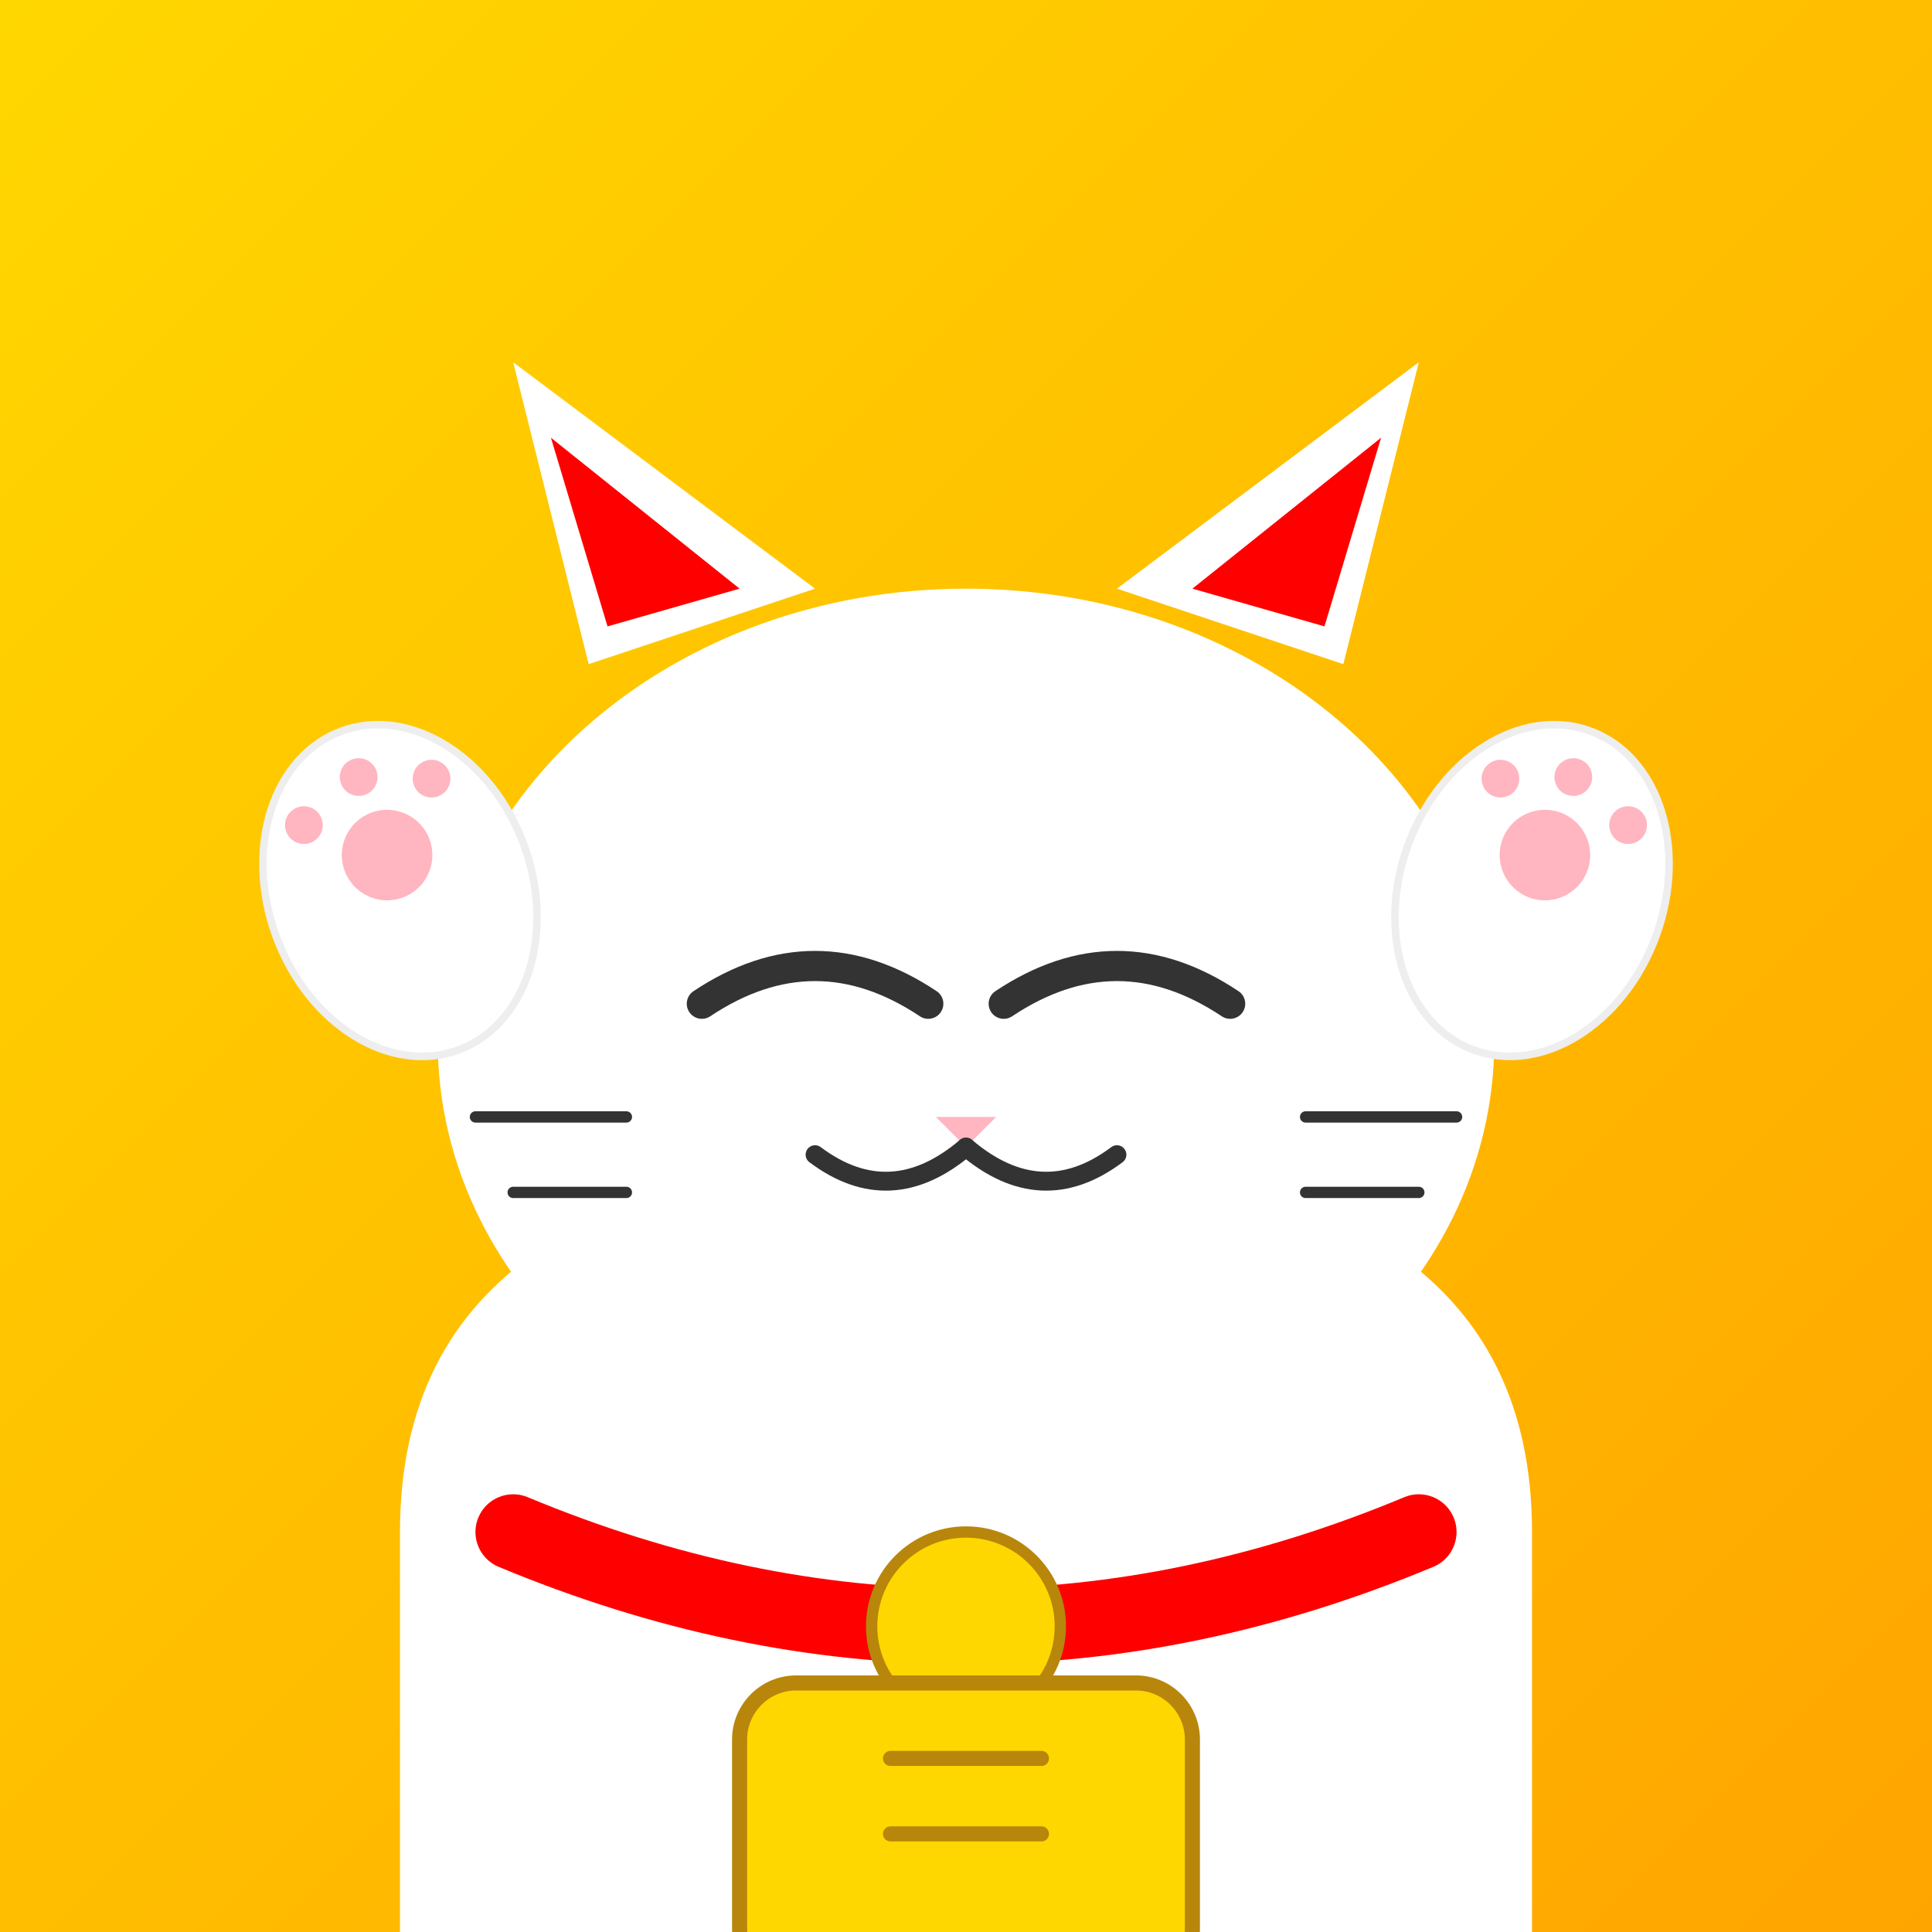
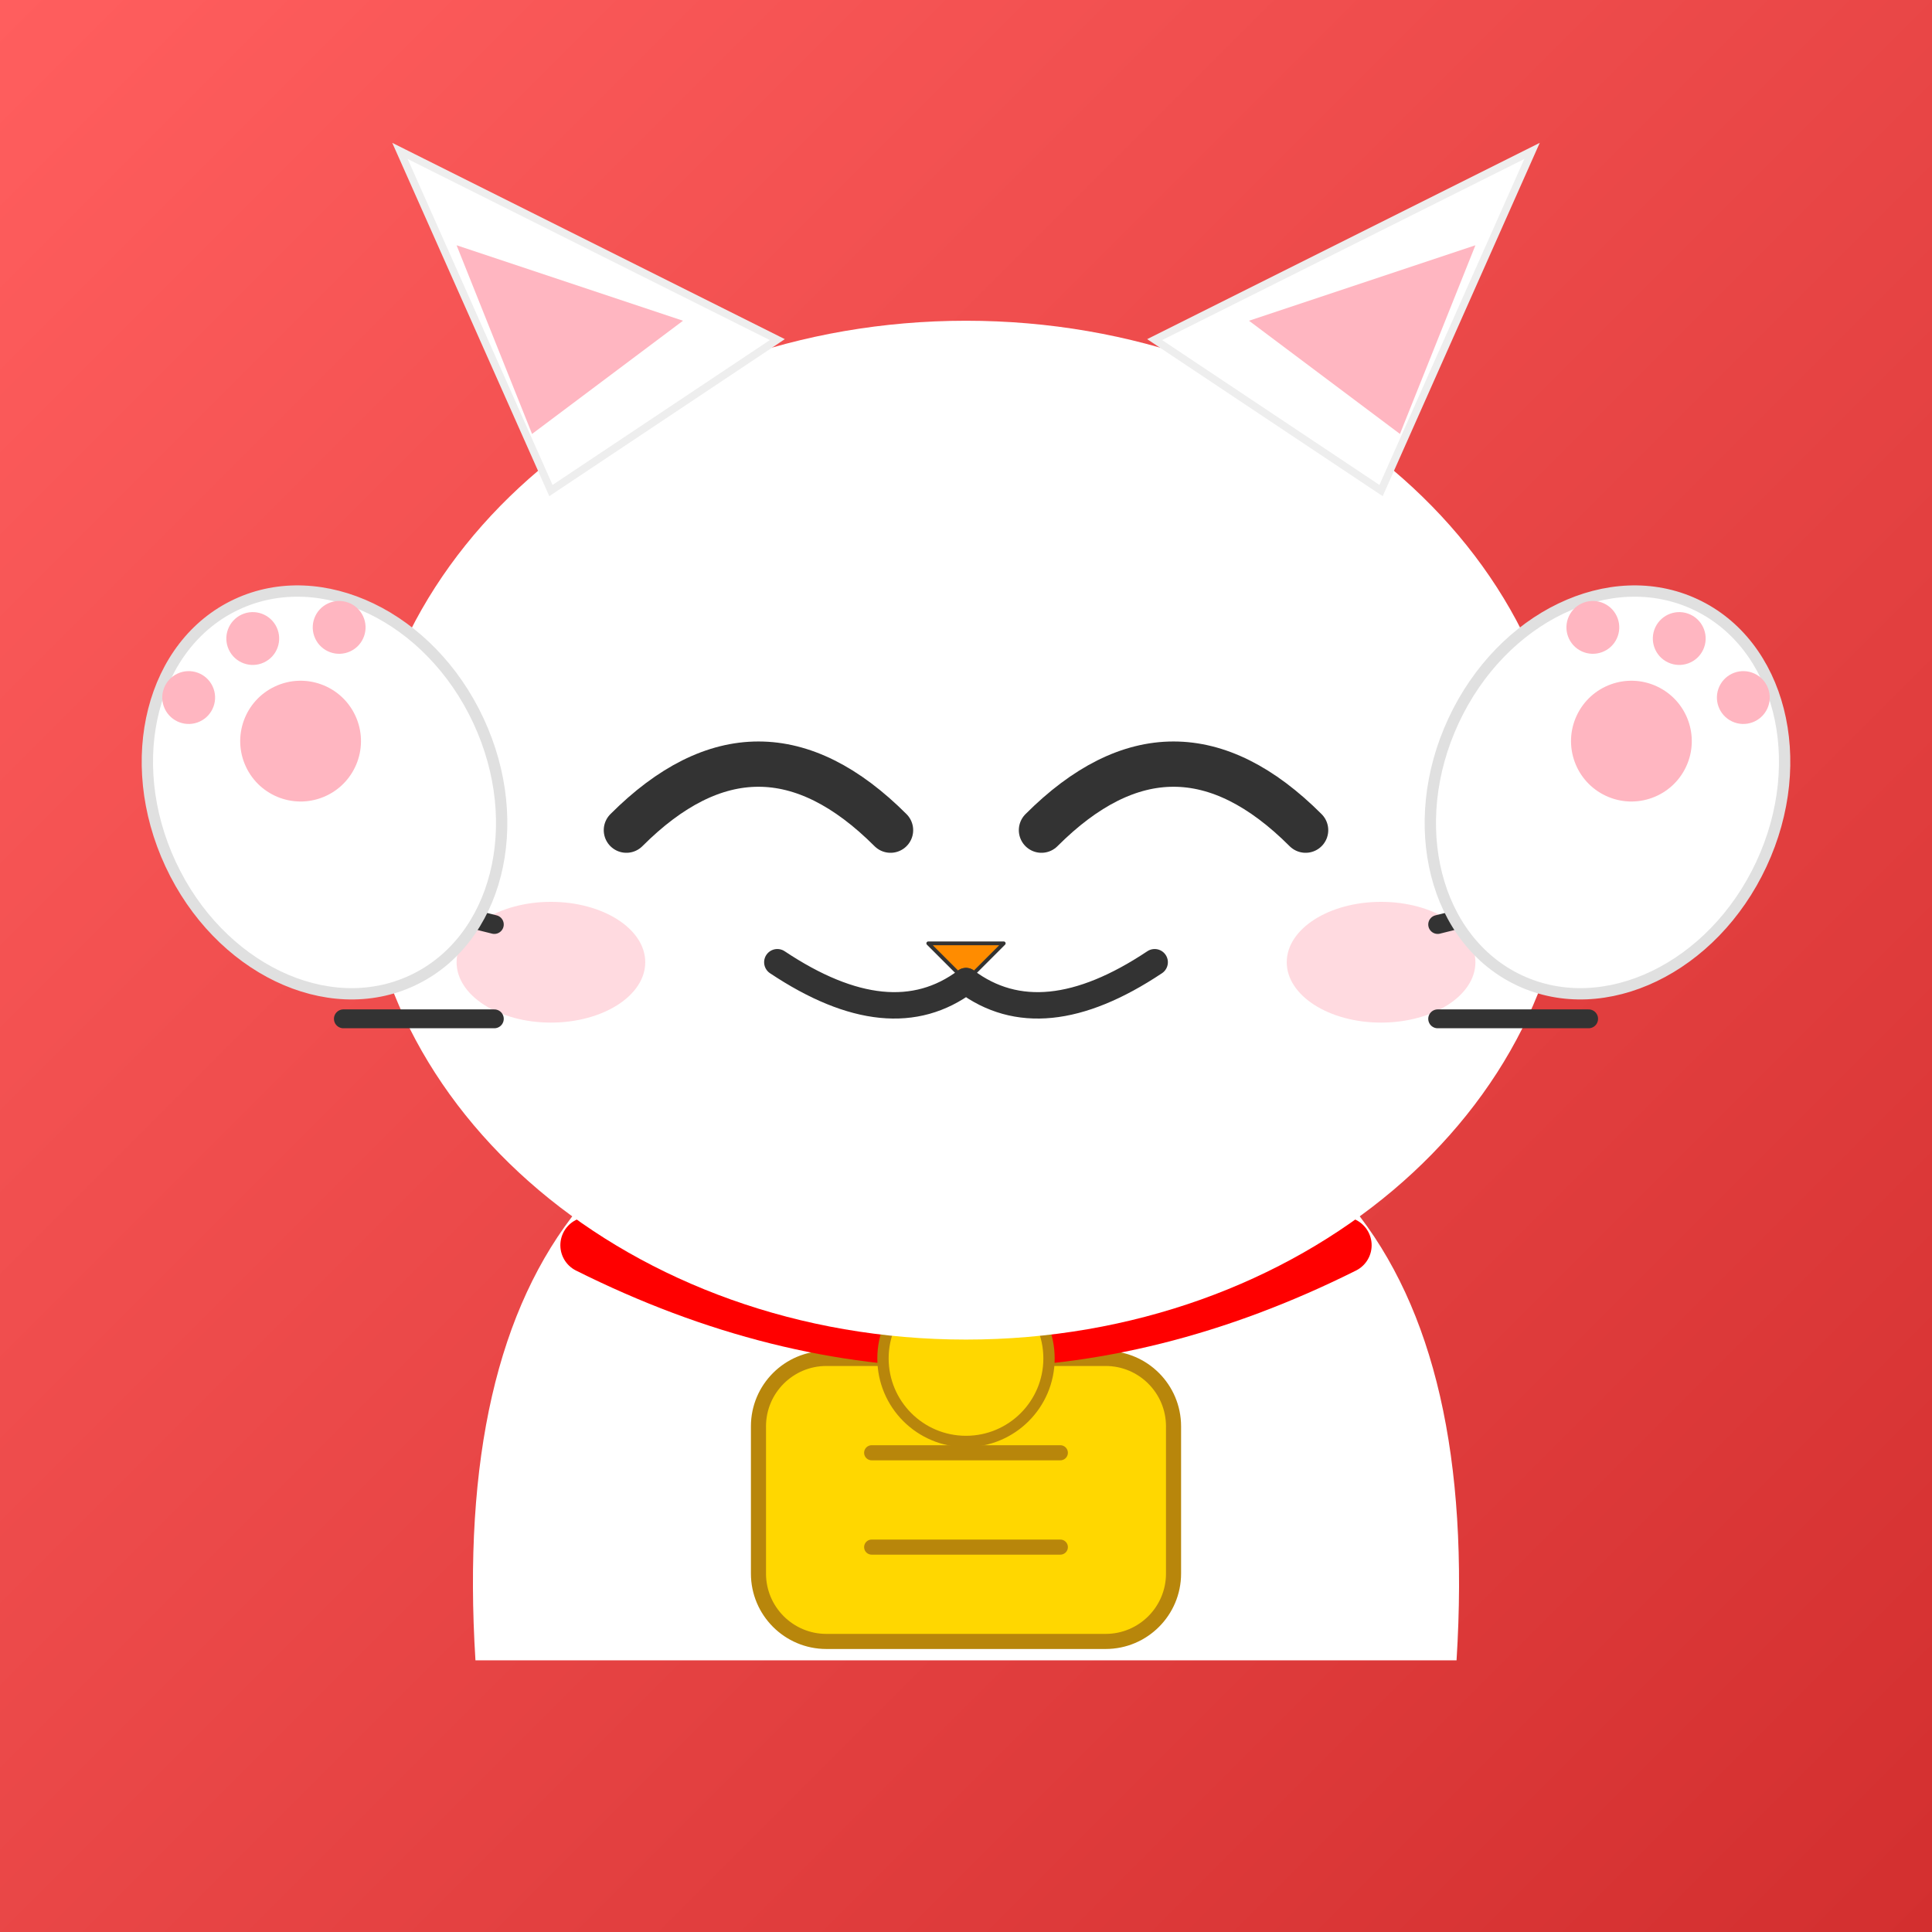
<svg xmlns="http://www.w3.org/2000/svg" width="512" height="512" viewBox="0 0 512 512" fill="none">
  <defs>
    <linearGradient id="bgGrad" x1="0" y1="0" x2="512" y2="512" gradientUnits="userSpaceOnUse">
-       <stop offset="0%" stop-color="#FFD700" />
-       <stop offset="100%" stop-color="#FFA500" />
+       <stop offset="0%" stop-color="#FF5E5E" />
+       <stop offset="100%" stop-color="#D32F2F" />
    </linearGradient>
  </defs>
  <rect width="512" height="512" fill="url(#bgGrad)" />
-   <g transform="translate(256, 256)">
-     <path d="M-150 150 Q-150 50 0 50 Q150 50 150 150 V260 H-150 V150" fill="#FFFFFF" />
-     <path d="M-120 150 Q0 200 120 150" stroke="#FF0000" stroke-width="20" stroke-linecap="round" fill="none" />
-     <circle cx="0" cy="175" r="25" fill="#FFD700" stroke="#B8860B" stroke-width="3" />
-     <g transform="translate(0, 220)">
-       <rect x="-60" y="-30" width="120" height="80" rx="15" fill="#FFD700" stroke="#B8860B" stroke-width="4" />
-       <path d="M-20 -10 H20 M-20 10 H20" stroke="#B8860B" stroke-width="4" stroke-linecap="round" />
+   <g transform="translate(256, 280)">
+     <path d="M-130 160 Q-140 0 0 0 Q140 0 130 160 Z" fill="#FFFFFF" />
+     <rect x="-55" y="80" width="110" height="75" rx="18" fill="#FFD700" stroke="#B8860B" stroke-width="4" />
+     <path d="M-25 105 H25 M-25 130 H25" stroke="#B8860B" stroke-width="4" stroke-linecap="round" />
+     <path d="M-100 50 Q0 100 100 50" stroke="#FF0000" stroke-width="15" stroke-linecap="round" fill="none" />
+     <circle cx="0" cy="80" r="22" fill="#FFD700" stroke="#B8860B" stroke-width="3" />
+     <ellipse cx="0" cy="-60" rx="160" ry="135" fill="#FFFFFF" />
+     <path d="M-110 -150 L-150 -240 L-50 -190 Z" fill="#FFFFFF" stroke="#EEE" stroke-width="2" />
+     <path d="M-115 -165 L-135 -215 L-75 -195 Z" fill="#FFB6C1" />
+     <path d="M110 -150 L150 -240 L50 -190 Z" fill="#FFFFFF" stroke="#EEE" stroke-width="2" />
+     <path d="M115 -165 L135 -215 L75 -195 Z" fill="#FFB6C1" />
+     <path d="M-90 -60 Q-55 -95 -20 -60" stroke="#333" stroke-width="12" stroke-linecap="round" fill="none" />
+     <path d="M90 -60 Q55 -95 20 -60" stroke="#333" stroke-width="12" stroke-linecap="round" fill="none" />
+     <ellipse cx="-110" cy="-25" rx="25" ry="16" fill="#FFB6C1" opacity="0.5" />
+     <ellipse cx="110" cy="-25" rx="25" ry="16" fill="#FFB6C1" opacity="0.5" />
+     <path d="M-10 -30 L10 -30 L0 -20 Z" fill="#FF8C00" stroke="#333" stroke-width="1" stroke-linejoin="round" />
+     <path d="M0 -20 Q-20 -5 -50 -25" stroke="#333" stroke-width="7" stroke-linecap="round" fill="none" />
+     <path d="M0 -20 Q20 -5 50 -25" stroke="#333" stroke-width="7" stroke-linecap="round" fill="none" />
+     <g stroke="#333" stroke-width="5" stroke-linecap="round">
+       <line x1="-165" y1="-45" x2="-125" y2="-35" />
+       <line x1="-165" y1="-10" x2="-125" y2="-10" />
+       <line x1="165" y1="-45" x2="125" y2="-35" />
+       <line x1="165" y1="-10" x2="125" y2="-10" />
    </g>
-     <ellipse cx="0" cy="20" rx="140" ry="120" fill="#FFFFFF" />
-     <g transform="translate(-100, -80)">
-       <path d="M0 0 L-20 -80 L60 -20 Z" fill="#FFFFFF" />
-       <path d="M5 -10 L-10 -60 L40 -20 Z" fill="#FF0000" />
+     <g transform="translate(-170, -70) rotate(-25)">
+       <ellipse cx="0" cy="0" rx="45" ry="55" fill="#FFFFFF" stroke="#E0E0E0" stroke-width="3" />
+       <circle cx="0" cy="-15" r="16" fill="#FFB6C1" />
+       <circle cx="-22" cy="-38" r="7" fill="#FFB6C1" />
+       <circle cx="0" cy="-45" r="7" fill="#FFB6C1" />
+       <circle cx="22" cy="-38" r="7" fill="#FFB6C1" />
    </g>
-     <g transform="translate(100, -80)">
-       <path d="M0 0 L20 -80 L-60 -20 Z" fill="#FFFFFF" />
-       <path d="M-5 -10 L10 -60 L-40 -20 Z" fill="#FF0000" />
-     </g>
-     <path d="M-70 10 Q-40 -10 -10 10" stroke="#333" stroke-width="8" stroke-linecap="round" fill="none" />
-     <path d="M70 10 Q40 -10 10 10" stroke="#333" stroke-width="8" stroke-linecap="round" fill="none" />
-     <path d="M-8 40 L8 40 L0 48 Z" fill="#FFB6C1" />
-     <path d="M0 48 Q-20 65 -40 50" stroke="#333" stroke-width="5" stroke-linecap="round" fill="none" />
-     <path d="M0 48 Q20 65 40 50" stroke="#333" stroke-width="5" stroke-linecap="round" fill="none" />
-     <g stroke="#333" stroke-width="3" stroke-linecap="round">
-       <path d="M-90 40 H-130" />
-       <path d="M-90 60 H-120" />
-       <path d="M90 40 H130" />
-       <path d="M90 60 H120" />
-     </g>
-     <g transform="translate(-150, -20) rotate(-20)">
-       <ellipse cx="0" cy="0" rx="35" ry="45" fill="#FFFFFF" stroke="#EEE" stroke-width="2" />
-       <circle cx="0" cy="-10" r="12" fill="#FFB6C1" />
-       <circle cx="-18" cy="-25" r="5" fill="#FFB6C1" />
-       <circle cx="0" cy="-32" r="5" fill="#FFB6C1" />
-       <circle cx="18" cy="-25" r="5" fill="#FFB6C1" />
-     </g>
-     <g transform="translate(150, -20) rotate(20)">
-       <ellipse cx="0" cy="0" rx="35" ry="45" fill="#FFFFFF" stroke="#EEE" stroke-width="2" />
-       <circle cx="0" cy="-10" r="12" fill="#FFB6C1" />
-       <circle cx="-18" cy="-25" r="5" fill="#FFB6C1" />
-       <circle cx="0" cy="-32" r="5" fill="#FFB6C1" />
-       <circle cx="18" cy="-25" r="5" fill="#FFB6C1" />
+     <g transform="translate(170, -70) rotate(25)">
+       <ellipse cx="0" cy="0" rx="45" ry="55" fill="#FFFFFF" stroke="#E0E0E0" stroke-width="3" />
+       <circle cx="0" cy="-15" r="16" fill="#FFB6C1" />
+       <circle cx="-22" cy="-38" r="7" fill="#FFB6C1" />
+       <circle cx="0" cy="-45" r="7" fill="#FFB6C1" />
+       <circle cx="22" cy="-38" r="7" fill="#FFB6C1" />
    </g>
  </g>
</svg>
